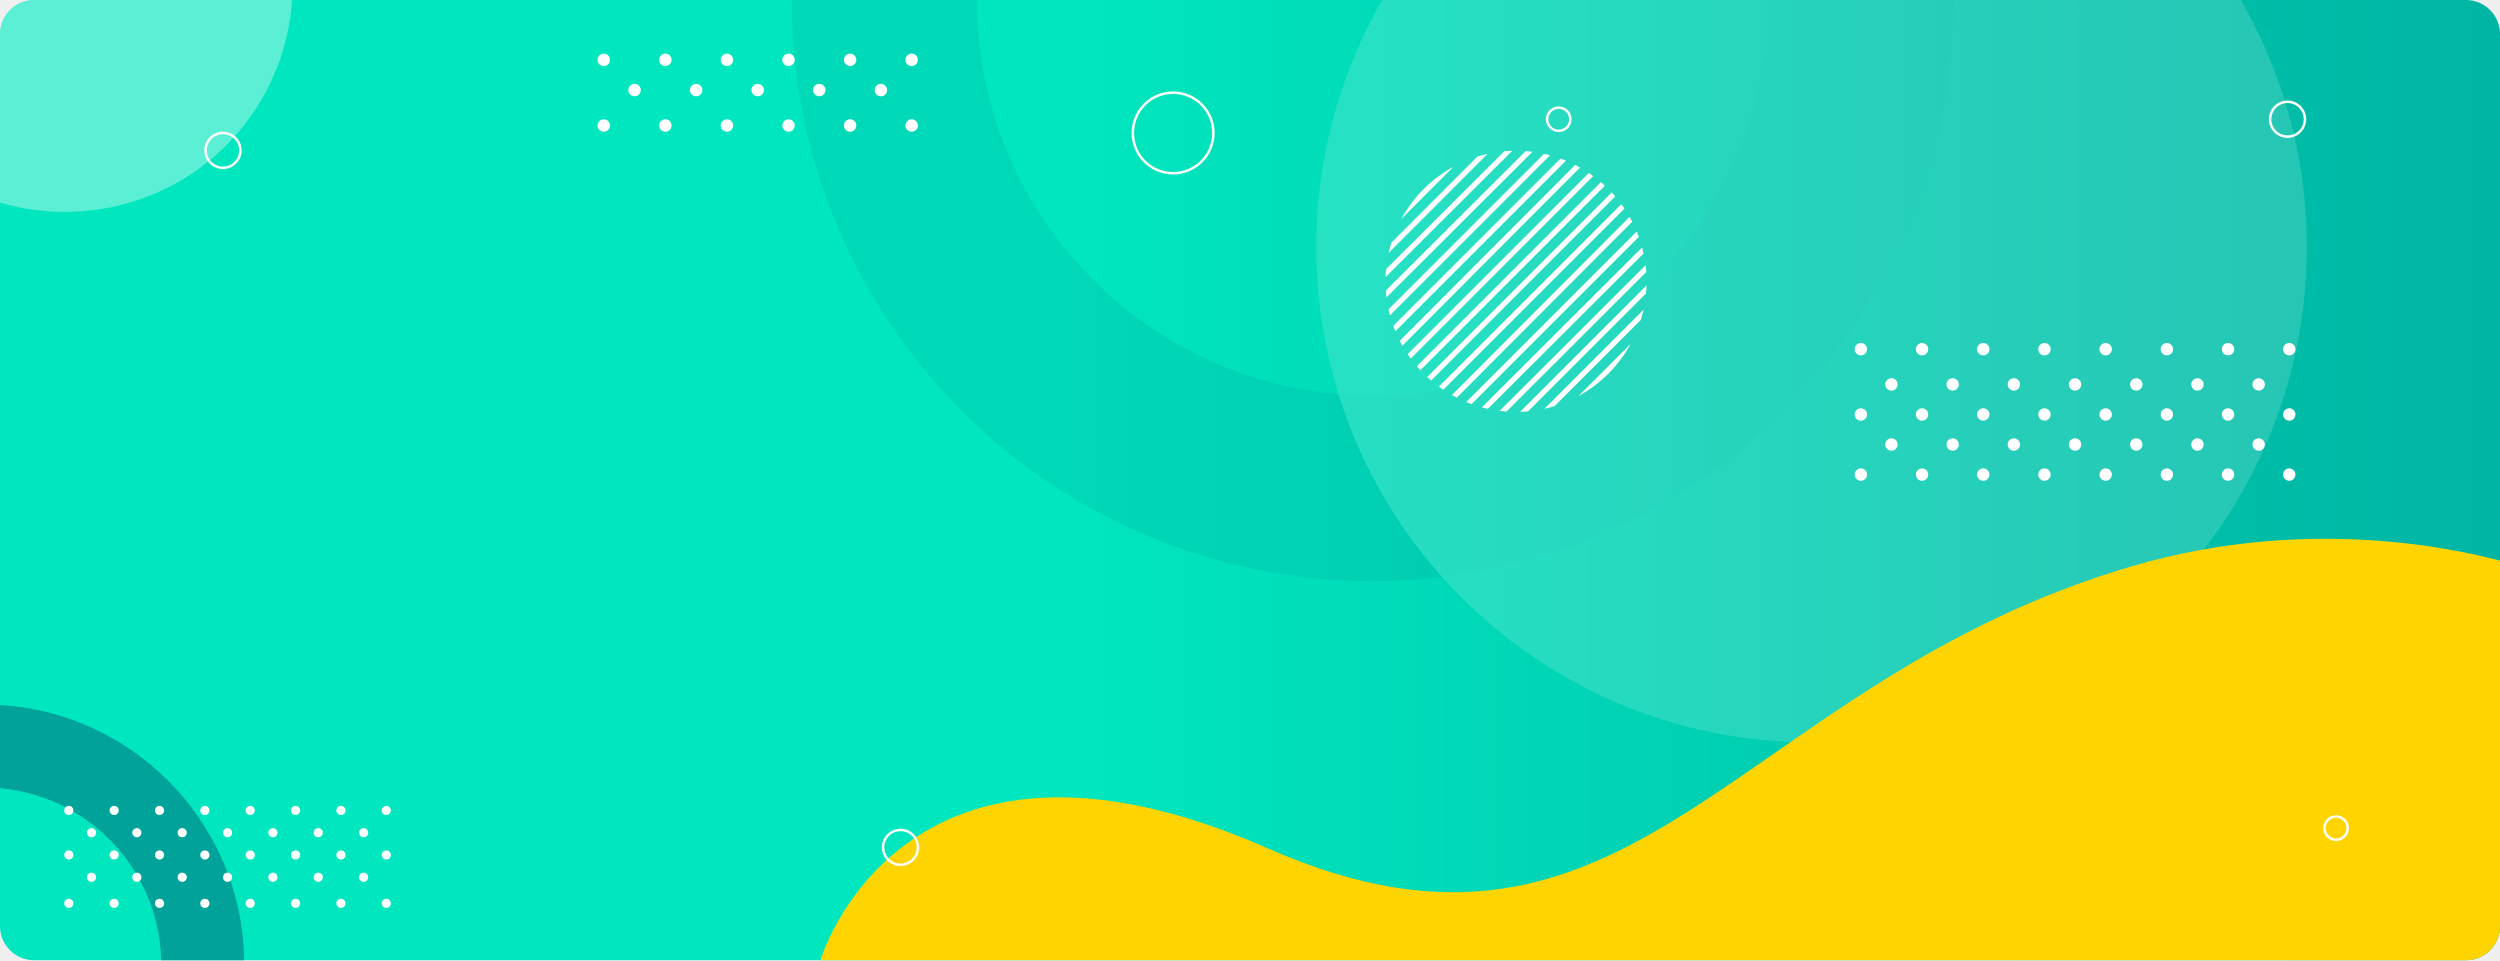
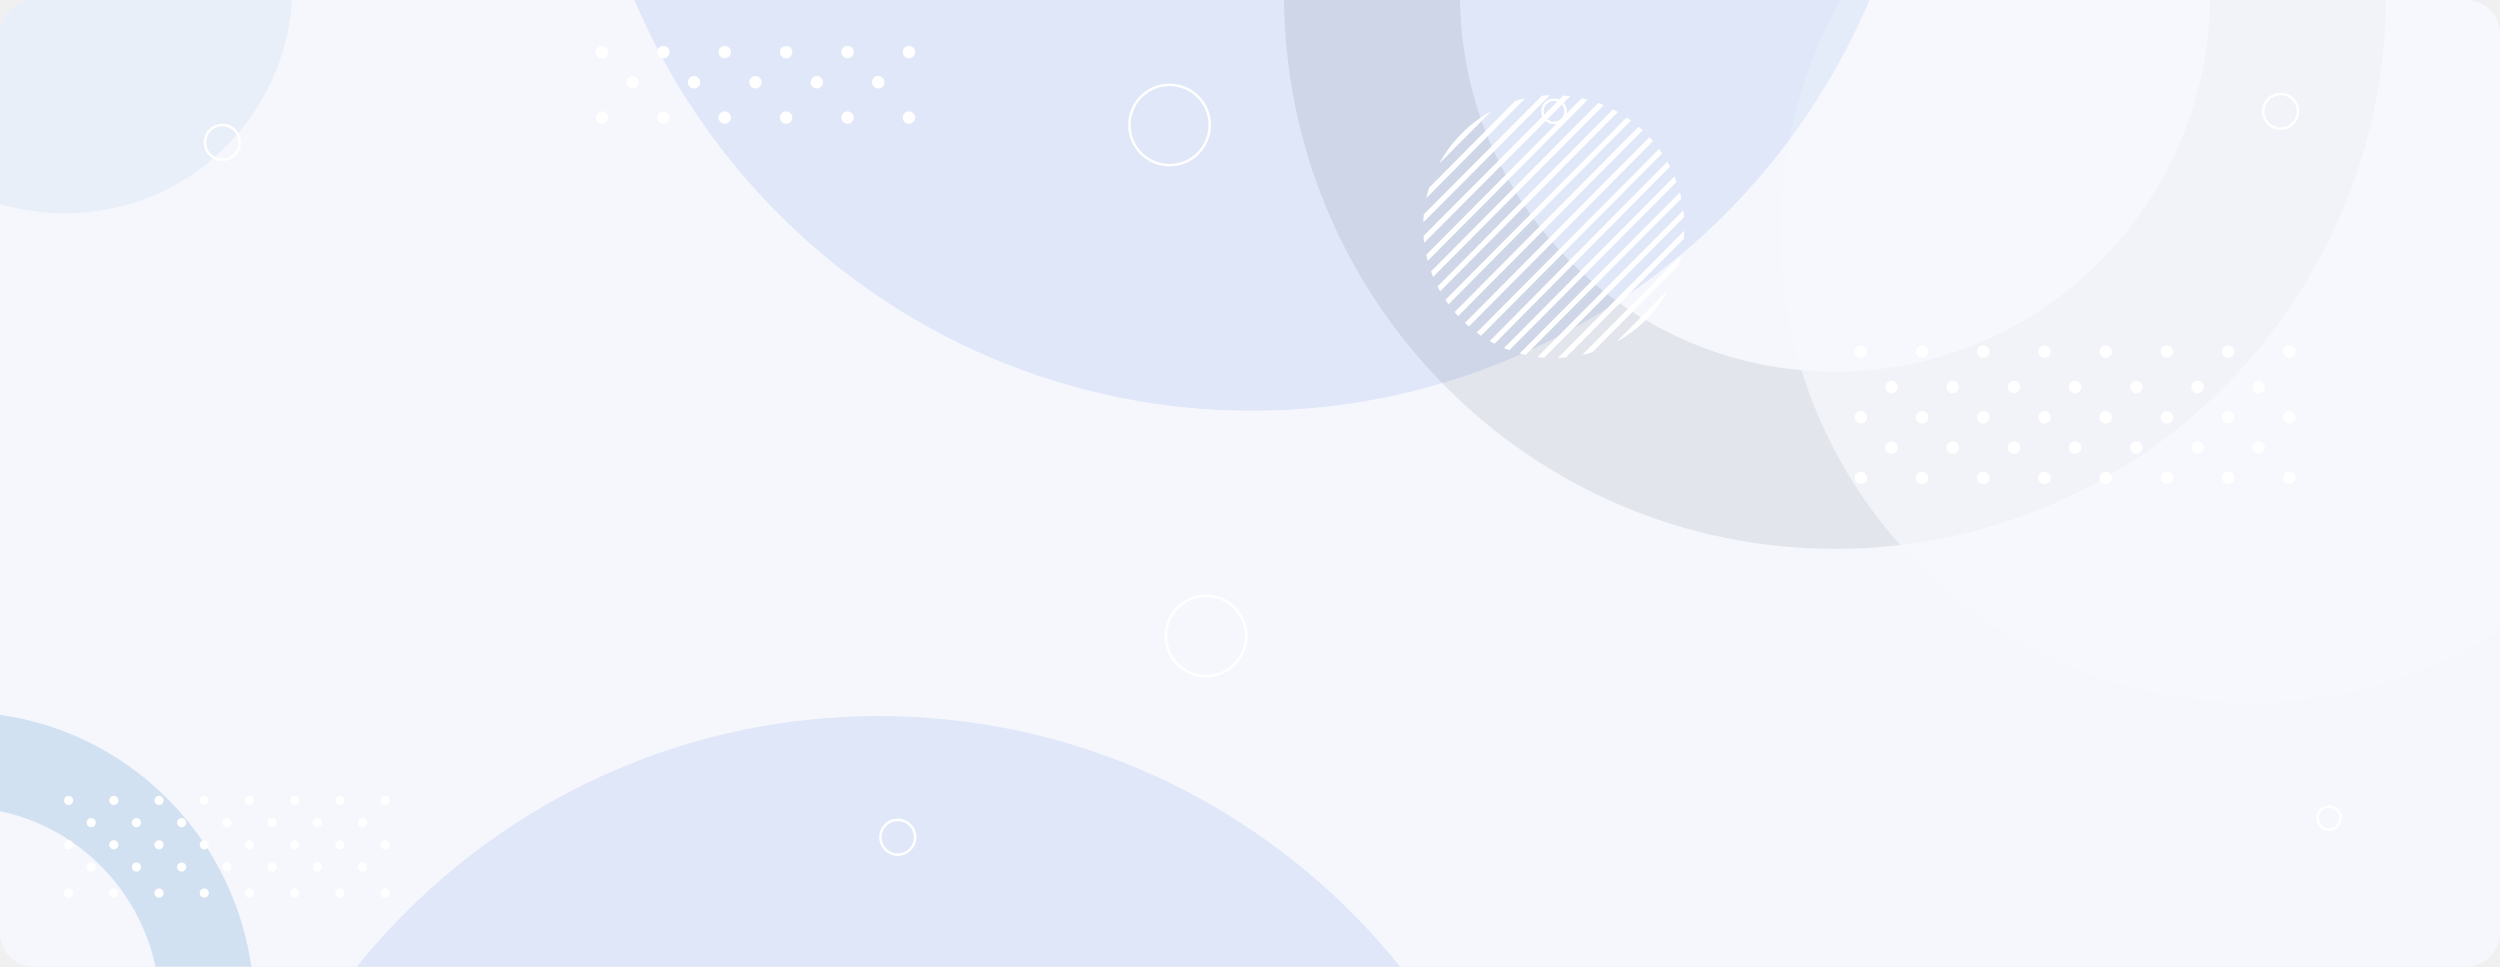
- <svg xmlns="http://www.w3.org/2000/svg" width="1320" height="507" viewBox="0 0 1320 507">
+ <svg xmlns="http://www.w3.org/2000/svg" width="1324" height="512" viewBox="0 0 1324 512">
  <defs>
    <clipPath id="clip-path">
-       <rect id="Rectángulo_280248" data-name="Rectángulo 280248" width="1320" height="507" rx="18" transform="translate(140 70)" fill="#53407e" />
+       <rect id="Rectángulo_280248" data-name="Rectángulo 280248" width="1324" height="512" rx="18" transform="translate(140 70)" fill="#53407e" />
    </clipPath>
-     <linearGradient id="linear-gradient" x1="0.422" y1="0.5" x2="1.209" y2="0.5" gradientUnits="objectBoundingBox">
-       <stop offset="0" stop-color="#00e7bf" />
-       <stop offset="1" stop-color="#00a299" />
-     </linearGradient>
    <clipPath id="clip-path-2">
-       <rect id="Rectángulo_280300" data-name="Rectángulo 280300" width="1383.731" height="507" fill="none" />
+       <rect id="Rectángulo_280300" data-name="Rectángulo 280300" width="1387.924" height="512" fill="none" />
    </clipPath>
    <clipPath id="clip-path-3">
-       <rect id="Rectángulo_280297" data-name="Rectángulo 280297" width="613.659" height="306.872" fill="none" />
+       <rect id="Rectángulo_280297" data-name="Rectángulo 280297" width="583.669" height="293.863" fill="none" />
    </clipPath>
    <clipPath id="clip-path-4">
-       <rect id="Rectángulo_280299" data-name="Rectángulo 280299" width="549.079" height="408.8" fill="#fff" />
+       <rect id="Rectángulo_280299" data-name="Rectángulo 280299" width="550.743" height="412.831" fill="#fff" />
    </clipPath>
    <clipPath id="clip-path-5">
-       <path id="Trazado_582252" data-name="Trazado 582252" d="M394.323,134.278c0,151.613,122.9,274.521,274.517,274.521C820.494,408.8,943.4,285.891,943.4,134.278A272.956,272.956,0,0,0,908.371,0H429.354a273.388,273.388,0,0,0-35.031,134.278" transform="translate(-394.323)" fill="#fff" />
+       <path id="Trazado_582252" data-name="Trazado 582252" d="M394.323,135.6c0,153.108,123.277,277.229,275.349,277.229,152.113,0,275.394-124.12,275.394-277.229A277.11,277.11,0,0,0,909.929,0H429.46a277.549,277.549,0,0,0-35.137,135.6" transform="translate(-394.323)" fill="#fff" />
    </clipPath>
    <clipPath id="clip-path-6">
-       <path id="Trazado_582480" data-name="Trazado 582480" d="M37.158,37.154A68.945,68.945,0,1,0,85.906,16.963,68.934,68.934,0,0,0,37.158,37.154" transform="translate(-16.963 -16.963)" fill="none" />
+       <path id="Trazado_582480" data-name="Trazado 582480" d="M37.219,37.353a69.949,69.949,0,0,0,0,98.459,68.827,68.827,0,0,0,97.792,0,69.96,69.96,0,0,0,0-98.459,68.823,68.823,0,0,0-97.792,0" transform="translate(-16.963 -16.963)" fill="none" />
    </clipPath>
    <clipPath id="clip-path-7">
-       <rect id="Rectángulo_280571" data-name="Rectángulo 280571" width="232.745" height="72.75" fill="none" />
+       <rect id="Rectángulo_280571" data-name="Rectángulo 280571" width="233.45" height="73.468" fill="none" />
    </clipPath>
    <clipPath id="clip-path-8">
      <path id="Trazado_582582" data-name="Trazado 582582" d="M0,0H1228.923V451.095H0Z" fill="none" />
    </clipPath>
  </defs>
  <g id="Enmascarar_grupo_700207" data-name="Enmascarar grupo 700207" transform="translate(-140 -70)" clip-path="url(#clip-path)">
-     <g id="Grupo_844370" data-name="Grupo 844370" transform="translate(108.135 70)">
+     <g id="Grupo_844370" data-name="Grupo 844370" transform="translate(85.229 -497.118)">
      <g id="Grupo_844371" data-name="Grupo 844371">
-         <g id="Grupo_844358" data-name="Grupo 844358" transform="translate(25.901 -0.002)">
-           <g id="Grupo_844372" data-name="Grupo 844372">
-             <path id="Trazado_582255" data-name="Trazado 582255" d="M0,0H1334.568V507H0Z" transform="translate(0 0)" fill="url(#linear-gradient)" />
-           </g>
-         </g>
-         <g id="Grupo_844368" data-name="Grupo 844368">
+         <path id="Trazado_1085441" data-name="Trazado 1085441" d="M0,0H1435.61V607.2H0Z" transform="translate(0 567.118)" fill="#f5f7fd" />
+         <path id="Trazado_1085444" data-name="Trazado 1085444" d="M355.386,0C551.66,0,710.771,160.2,710.771,357.806S551.66,715.612,355.386,715.612,0,555.417,0,357.806,159.112,0,355.386,0Z" transform="translate(164.643 946.377)" fill="#9ab3eb" opacity="0.23" style="mix-blend-mode: multiply;isolation: isolate" />
+         <path id="Trazado_1085796" data-name="Trazado 1085796" d="M355.386,0C551.66,0,710.771,160.2,710.771,357.806S551.66,715.612,355.386,715.612,0,555.417,0,357.806,159.112,0,355.386,0Z" transform="translate(362.419 69)" fill="#9ab3eb" opacity="0.23" style="mix-blend-mode: multiply;isolation: isolate" />
+         <g id="Grupo_844368" data-name="Grupo 844368" transform="translate(22.809 567.118)">
          <g id="Grupo_844367" data-name="Grupo 844367" clip-path="url(#clip-path-2)">
-             <g id="Grupo_844361" data-name="Grupo 844361" transform="translate(449.829)" opacity="0.2">
-               <g id="Grupo_844360" data-name="Grupo 844360">
-                 <g id="Grupo_844359" data-name="Grupo 844359" clip-path="url(#clip-path-3)">
-                   <path id="Trazado_582250" data-name="Trazado 582250" d="M234.422,0c0,169.466,137.358,306.872,306.832,306.872S848.081,169.466,848.081,0H750.116c0,115.338-93.523,208.861-208.863,208.861C425.871,208.861,332.389,115.338,332.389,0Z" transform="translate(-234.422)" fill="#00a299" />
+             <g id="Grupo_844361" data-name="Grupo 844361" transform="translate(471.192 -132.259)" opacity="0.2">
+               <g id="Grupo_844360" data-name="Grupo 844360" transform="translate(240.77 129.089)">
+                 <g id="Grupo_844359" data-name="Grupo 844359" transform="translate(0 0)" clip-path="url(#clip-path-3)">
+                   <path id="Trazado_582250" data-name="Trazado 582250" d="M234.422,0c0,162.282,130.645,293.863,291.836,293.863S818.091,162.282,818.091,0H724.914c0,110.449-88.952,200.007-198.656,200.007C416.515,200.007,327.6,110.449,327.6,0Z" transform="translate(-234.422)" fill="#12263f" opacity="0.428" />
                </g>
              </g>
-               <circle id="Elipse_7348" data-name="Elipse 7348" cx="261.5" cy="261.5" r="261.5" transform="translate(277.036 -131)" fill="#fff" opacity="0.749" />
+               <ellipse id="Elipse_7348" data-name="Elipse 7348" cx="249" cy="250" rx="249" ry="250" transform="translate(503.77 4.259)" fill="#fff" opacity="0.749" />
            </g>
-             <path id="Trazado_582251" data-name="Trazado 582251" d="M28.049,148.256v43.817a93.461,93.461,0,0,1,93.42,91.18h43.839a137.261,137.261,0,0,0-137.259-135" transform="translate(-4.499 223.747)" fill="#00a299" />
-             <path id="Trazado_582253" data-name="Trazado 582253" d="M195.386,355.981h894.7V147.2c-24.785-7.384-106.982-27.2-202.035.71-210.7,61.746-262.893,234.2-456.475,148.987s-236.189,59.081-236.189,59.081" transform="translate(269.645 151.02)" fill="#ffd400" />
-             <path id="Trazado_582254" data-name="Trazado 582254" d="M0,0V104.249c43.319,16.18,94.405,6.607,128.554-28.307A119.906,119.906,0,0,0,162.545,0Z" transform="translate(23.55)" fill="#fff" opacity="0.359" />
+             <path id="Trazado_582251" data-name="Trazado 582251" d="M28.049,148.256v50.282c57.945,0,105.091,46.605,106.478,104.633h49.967c-1.383-85.818-70.9-154.915-156.445-154.915" transform="translate(-17.835 228.829)" fill="#d2e1f1" />
+             <path id="Trazado_582254" data-name="Trazado 582254" d="M0,0V105.277c43.45,16.34,94.691,6.672,128.943-28.587A121.471,121.471,0,0,0,163.037,0Z" transform="translate(23.621)" fill="#d2e1f1" opacity="0.359" />
          </g>
        </g>
      </g>
    </g>
-     <g id="Grupo_845097" data-name="Grupo 845097" transform="translate(854.561 132.633)">
-       <g id="Grupo_845097-2" data-name="Grupo 845097" transform="translate(16.963 16.963)" clip-path="url(#clip-path-6)">
-         <rect id="Rectángulo_280554" data-name="Rectángulo 280554" width="150.596" height="2.801" transform="translate(62.464 168.951) rotate(-45)" fill="#fff" />
-         <path id="Trazado_582478" data-name="Trazado 582478" d="M46.134,152.623l1.986,1.98L154.61,48.115l-1.986-1.98Z" transform="translate(10.708 10.708)" fill="#fff" />
-         <rect id="Rectángulo_280555" data-name="Rectángulo 280555" width="150.593" height="2.804" transform="translate(51.227 157.711) rotate(-45)" fill="#fff" />
-         <rect id="Rectángulo_280556" data-name="Rectángulo 280556" width="150.6" height="2.803" transform="translate(45.556 152.042) rotate(-44.944)" fill="#fff" />
-         <rect id="Rectángulo_280557" data-name="Rectángulo 280557" width="150.598" height="2.805" transform="translate(39.937 146.421) rotate(-44.944)" fill="#fff" />
-         <rect id="Rectángulo_280558" data-name="Rectángulo 280558" width="150.597" height="2.802" transform="matrix(0.707, -0.707, 0.707, 0.707, 34.397, 140.884)" fill="#fff" />
-         <rect id="Rectángulo_280559" data-name="Rectángulo 280559" width="150.602" height="2.803" transform="matrix(0.706, -0.708, 0.708, 0.706, 28.801, 135.294)" fill="#fff" />
-         <rect id="Rectángulo_280560" data-name="Rectángulo 280560" width="150.596" height="2.806" transform="translate(23.133 129.618) rotate(-45)" fill="#fff" />
-         <rect id="Rectángulo_280561" data-name="Rectángulo 280561" width="150.596" height="2.805" transform="matrix(0.707, -0.707, 0.707, 0.707, 17.489, 123.975)" fill="#fff" />
-         <rect id="Rectángulo_280562" data-name="Rectángulo 280562" width="150.6" height="2.803" transform="matrix(0.707, -0.707, 0.707, 0.707, 11.922, 118.411)" fill="#fff" />
-         <rect id="Rectángulo_280563" data-name="Rectángulo 280563" width="150.596" height="2.803" transform="matrix(0.707, -0.707, 0.707, 0.707, 6.305, 112.791)" fill="#fff" />
-         <rect id="Rectángulo_280564" data-name="Rectángulo 280564" width="150.601" height="2.806" transform="matrix(0.706, -0.708, 0.708, 0.706, 0.709, 107.2)" fill="#fff" />
-         <path id="Trazado_582479" data-name="Trazado 582479" d="M14.417,120.905l1.986,1.98L122.892,16.4l-1.986-1.98Z" transform="translate(-19.377 -19.377)" fill="#fff" />
-         <rect id="Rectángulo_280565" data-name="Rectángulo 280565" width="150.594" height="2.805" transform="translate(-10.577 95.909) rotate(-45)" fill="#fff" />
-         <rect id="Rectángulo_280566" data-name="Rectángulo 280566" width="150.6" height="2.802" transform="translate(-16.273 90.214) rotate(-44.916)" fill="#fff" />
-         <rect id="Rectángulo_280567" data-name="Rectángulo 280567" width="150.598" height="2.805" transform="matrix(0.708, -0.706, 0.706, 0.708, -21.865, 84.619)" fill="#fff" />
-         <rect id="Rectángulo_280568" data-name="Rectángulo 280568" width="150.598" height="2.803" transform="translate(-27.382 79.108) rotate(-45.056)" fill="#fff" />
-         <rect id="Rectángulo_280569" data-name="Rectángulo 280569" width="150.6" height="2.806" transform="translate(-33.052 73.435) rotate(-45)" fill="#fff" />
+     <g id="Grupo_845097" data-name="Grupo 845097" transform="translate(873.74 150.381)">
+       <g id="Grupo_845097-2" data-name="Grupo 845097" transform="translate(20 -30)" clip-path="url(#clip-path-6)">
+         <path id="Trazado_1288408" data-name="Trazado 1288408" d="M.006.366,151.573-.148l-.01,2.819L0,3.185Z" transform="translate(62.39 170.363) rotate(-45)" fill="#fff" />
+         <path id="Trazado_582478" data-name="Trazado 582478" d="M46.134,153.673l1.992,2L154.938,48.134l-1.992-2Z" transform="translate(10.88 11.268)" fill="#fff" />
+         <path id="Trazado_1288409" data-name="Trazado 1288409" d="M.006.366,151.571-.148l-.01,2.822L0,3.188Z" transform="translate(51.119 159.012) rotate(-45)" fill="#fff" />
+         <path id="Trazado_1288410" data-name="Trazado 1288410" d="M.006.366,151.576-.148l-.01,2.821L0,3.188Z" transform="translate(45.43 153.287) rotate(-44.944)" fill="#fff" />
+         <path id="Trazado_1288411" data-name="Trazado 1288411" d="M.006.366,151.574-.148l-.01,2.823L0,3.19Z" transform="translate(39.795 147.611) rotate(-44.944)" fill="#fff" />
+         <path id="Trazado_1288412" data-name="Trazado 1288412" d="M.006.366,151.575-.148l-.01,2.82L0,3.186Z" transform="matrix(0.707, -0.707, 0.707, 0.707, 34.238, 142.019)" fill="#fff" />
+         <path id="Trazado_1288413" data-name="Trazado 1288413" d="M.006.366,151.581-.148l-.01,2.821L0,3.187Z" transform="matrix(0.706, -0.708, 0.708, 0.706, 28.625, 136.374)" fill="#fff" />
+         <path id="Trazado_1288414" data-name="Trazado 1288414" d="M.006.366,151.573-.148l-.01,2.824L0,3.19Z" transform="translate(22.94 130.642) rotate(-45)" fill="#fff" />
+         <path id="Trazado_1288415" data-name="Trazado 1288415" d="M.006.366,151.573-.148l-.01,2.823L0,3.19Z" transform="matrix(0.707, -0.707, 0.707, 0.707, 17.279, 124.943)" fill="#fff" />
+         <path id="Trazado_1288416" data-name="Trazado 1288416" d="M.006.366,151.577-.148l-.01,2.821L0,3.187Z" transform="matrix(0.707, -0.707, 0.707, 0.707, 11.695, 119.324)" fill="#fff" />
+         <path id="Trazado_1288417" data-name="Trazado 1288417" d="M.006.366,151.573-.148l-.01,2.821L0,3.187Z" transform="matrix(0.707, -0.707, 0.707, 0.707, 6.061, 113.649)" fill="#fff" />
+         <path id="Trazado_1288418" data-name="Trazado 1288418" d="M.006.366,151.579-.148l-.01,2.824L0,3.19Z" transform="matrix(0.706, -0.708, 0.708, 0.706, 0.447, 108.003)" fill="#fff" />
+         <path id="Trazado_582479" data-name="Trazado 582479" d="M14.417,121.955l1.992,2L123.221,16.417l-1.992-2Z" transform="translate(-19.393 -19.426)" fill="#fff" />
+         <path id="Trazado_1288419" data-name="Trazado 1288419" d="M.006.366,151.571-.148l-.01,2.823L0,3.189Z" transform="translate(-10.872 96.6) rotate(-45)" fill="#fff" />
+         <path id="Trazado_1288420" data-name="Trazado 1288420" d="M.006.366,151.575-.148l-.01,2.82L0,3.186Z" transform="translate(-16.586 90.849) rotate(-44.916)" fill="#fff" />
+         <path id="Trazado_1288421" data-name="Trazado 1288421" d="M.006.366,151.574-.148l-.01,2.823L0,3.19Z" transform="matrix(0.708, -0.706, 0.706, 0.708, -22.195, 85.199)" fill="#fff" />
+         <path id="Trazado_1288422" data-name="Trazado 1288422" d="M.006.366l151.57-.514-.01,2.821L0,3.187Z" transform="translate(-27.728 79.634) rotate(-45.056)" fill="#fff" />
+         <path id="Trazado_1288423" data-name="Trazado 1288423" d="M.006.366l151.57-.514-.01,2.824L0,3.19Z" transform="translate(-33.416 73.905) rotate(-45)" fill="#fff" />
      </g>
    </g>
-     <g id="Grupo_845101" data-name="Grupo 845101" transform="translate(1119.255 251.098)">
+     <g id="Grupo_845101" data-name="Grupo 845101" transform="translate(1122.222 252.883)">
      <g id="Grupo_845100" data-name="Grupo 845100" transform="translate(0 0)" clip-path="url(#clip-path-7)">
-         <path id="Trazado_582543" data-name="Trazado 582543" d="M3.273,32.594A3.269,3.269,0,1,0,0,29.321a3.269,3.269,0,0,0,3.273,3.273" transform="translate(0 40.156)" fill="#fff" />
-         <path id="Trazado_582544" data-name="Trazado 582544" d="M15.986,32.594a3.269,3.269,0,1,0-3.268-3.273,3.269,3.269,0,0,0,3.268,3.273" transform="translate(19.6 40.156)" fill="#fff" />
-         <path id="Trazado_582545" data-name="Trazado 582545" d="M28.707,32.594a3.269,3.269,0,1,0-3.273-3.265,3.269,3.269,0,0,0,3.273,3.265" transform="translate(39.197 40.156)" fill="#fff" />
-         <path id="Trazado_582546" data-name="Trazado 582546" d="M41.42,32.594a3.269,3.269,0,1,0-3.27-3.265,3.269,3.269,0,0,0,3.27,3.265" transform="translate(58.794 40.156)" fill="#fff" />
-         <path id="Trazado_582547" data-name="Trazado 582547" d="M54.135,32.594a3.269,3.269,0,1,0-3.268-3.273,3.271,3.271,0,0,0,3.268,3.273" transform="translate(78.393 40.156)" fill="#fff" />
-         <path id="Trazado_582548" data-name="Trazado 582548" d="M66.857,32.594a3.269,3.269,0,1,0-3.273-3.273,3.269,3.269,0,0,0,3.273,3.273" transform="translate(97.992 40.156)" fill="#fff" />
-         <path id="Trazado_582549" data-name="Trazado 582549" d="M79.575,32.594A3.269,3.269,0,1,0,76.3,29.321a3.267,3.267,0,0,0,3.275,3.273" transform="translate(117.587 40.156)" fill="#fff" />
-         <path id="Trazado_582550" data-name="Trazado 582550" d="M92.285,32.594a3.269,3.269,0,1,0-3.268-3.273,3.27,3.27,0,0,0,3.268,3.273" transform="translate(137.187 40.156)" fill="#fff" />
-         <path id="Trazado_582551" data-name="Trazado 582551" d="M3.273,20.111A3.273,3.273,0,1,0,0,16.838a3.274,3.274,0,0,0,3.273,3.273" transform="translate(0 20.906)" fill="#fff" />
-         <path id="Trazado_582552" data-name="Trazado 582552" d="M15.986,20.111a3.273,3.273,0,1,0-3.268-3.273,3.274,3.274,0,0,0,3.268,3.273" transform="translate(19.6 20.906)" fill="#fff" />
-         <path id="Trazado_582553" data-name="Trazado 582553" d="M28.707,20.111a3.273,3.273,0,1,0-3.273-3.273,3.275,3.275,0,0,0,3.273,3.273" transform="translate(39.197 20.906)" fill="#fff" />
-         <path id="Trazado_582554" data-name="Trazado 582554" d="M41.42,20.111a3.273,3.273,0,1,0-3.27-3.273,3.276,3.276,0,0,0,3.27,3.273" transform="translate(58.794 20.906)" fill="#fff" />
-         <path id="Trazado_582555" data-name="Trazado 582555" d="M54.135,20.111a3.273,3.273,0,1,0-3.268-3.273,3.276,3.276,0,0,0,3.268,3.273" transform="translate(78.393 20.906)" fill="#fff" />
-         <path id="Trazado_582556" data-name="Trazado 582556" d="M66.857,20.111a3.273,3.273,0,1,0-3.273-3.273,3.274,3.274,0,0,0,3.273,3.273" transform="translate(97.992 20.906)" fill="#fff" />
-         <path id="Trazado_582557" data-name="Trazado 582557" d="M79.575,20.111A3.273,3.273,0,1,0,76.3,16.838a3.271,3.271,0,0,0,3.275,3.273" transform="translate(117.587 20.906)" fill="#fff" />
-         <path id="Trazado_582558" data-name="Trazado 582558" d="M92.285,20.111a3.273,3.273,0,1,0-3.268-3.273,3.275,3.275,0,0,0,3.268,3.273" transform="translate(137.187 20.906)" fill="#fff" />
-         <path id="Trazado_582559" data-name="Trazado 582559" d="M9.632,26.348a3.269,3.269,0,1,0-3.273-3.265,3.268,3.268,0,0,0,3.273,3.265" transform="translate(9.8 30.53)" fill="#fff" />
-         <path id="Trazado_582560" data-name="Trazado 582560" d="M22.348,26.348a3.269,3.269,0,1,0-3.273-3.265,3.268,3.268,0,0,0,3.273,3.265" transform="translate(29.397 30.53)" fill="#fff" />
-         <path id="Trazado_582561" data-name="Trazado 582561" d="M35.061,26.348a3.269,3.269,0,1,0-3.268-3.265,3.268,3.268,0,0,0,3.268,3.265" transform="translate(48.997 30.53)" fill="#fff" />
-         <path id="Trazado_582562" data-name="Trazado 582562" d="M47.779,26.348a3.269,3.269,0,1,0-3.27-3.265,3.268,3.268,0,0,0,3.27,3.265" transform="translate(68.594 30.53)" fill="#fff" />
-         <path id="Trazado_582563" data-name="Trazado 582563" d="M60.5,26.348a3.269,3.269,0,1,0-3.27-3.265,3.268,3.268,0,0,0,3.27,3.265" transform="translate(88.191 30.53)" fill="#fff" />
-         <path id="Trazado_582564" data-name="Trazado 582564" d="M73.21,26.348a3.269,3.269,0,1,0-3.268-3.265,3.268,3.268,0,0,0,3.268,3.265" transform="translate(107.79 30.53)" fill="#fff" />
-         <path id="Trazado_582565" data-name="Trazado 582565" d="M85.931,26.348a3.269,3.269,0,1,0-3.273-3.265,3.268,3.268,0,0,0,3.273,3.265" transform="translate(127.387 30.53)" fill="#fff" />
-         <path id="Trazado_582566" data-name="Trazado 582566" d="M9.632,13.866a3.273,3.273,0,1,0-3.273-3.273,3.276,3.276,0,0,0,3.273,3.273" transform="translate(9.8 11.282)" fill="#fff" />
-         <path id="Trazado_582567" data-name="Trazado 582567" d="M22.348,13.866a3.273,3.273,0,1,0-3.273-3.273,3.276,3.276,0,0,0,3.273,3.273" transform="translate(29.397 11.282)" fill="#fff" />
-         <path id="Trazado_582568" data-name="Trazado 582568" d="M35.061,13.866a3.273,3.273,0,1,0-3.268-3.273,3.276,3.276,0,0,0,3.268,3.273" transform="translate(48.997 11.282)" fill="#fff" />
-         <path id="Trazado_582569" data-name="Trazado 582569" d="M47.779,13.866a3.273,3.273,0,1,0-3.27-3.273,3.276,3.276,0,0,0,3.27,3.273" transform="translate(68.594 11.282)" fill="#fff" />
-         <path id="Trazado_582570" data-name="Trazado 582570" d="M60.5,13.866a3.273,3.273,0,1,0-3.27-3.273,3.276,3.276,0,0,0,3.27,3.273" transform="translate(88.191 11.282)" fill="#fff" />
-         <path id="Trazado_582571" data-name="Trazado 582571" d="M73.21,13.866a3.273,3.273,0,1,0-3.268-3.273,3.276,3.276,0,0,0,3.268,3.273" transform="translate(107.79 11.282)" fill="#fff" />
-         <path id="Trazado_582572" data-name="Trazado 582572" d="M85.931,13.866a3.273,3.273,0,1,0-3.273-3.273,3.276,3.276,0,0,0,3.273,3.273" transform="translate(127.387 11.282)" fill="#fff" />
-         <path id="Trazado_582573" data-name="Trazado 582573" d="M3.273,6.546A3.273,3.273,0,1,0,0,3.273,3.269,3.269,0,0,0,3.273,6.546" transform="translate(0 0.001)" fill="#fff" />
-         <path id="Trazado_582574" data-name="Trazado 582574" d="M15.986,6.546a3.273,3.273,0,1,0-3.268-3.273,3.269,3.269,0,0,0,3.268,3.273" transform="translate(19.6 0.001)" fill="#fff" />
-         <path id="Trazado_582575" data-name="Trazado 582575" d="M28.707,6.546a3.273,3.273,0,1,0-3.273-3.273,3.27,3.27,0,0,0,3.273,3.273" transform="translate(39.197 0.001)" fill="#fff" />
-         <path id="Trazado_582576" data-name="Trazado 582576" d="M41.42,6.546a3.273,3.273,0,1,0-3.27-3.273,3.271,3.271,0,0,0,3.27,3.273" transform="translate(58.794 0.001)" fill="#fff" />
-         <path id="Trazado_582577" data-name="Trazado 582577" d="M54.135,6.546a3.273,3.273,0,1,0-3.268-3.273,3.271,3.271,0,0,0,3.268,3.273" transform="translate(78.393 0.001)" fill="#fff" />
-         <path id="Trazado_582578" data-name="Trazado 582578" d="M66.857,6.546a3.273,3.273,0,1,0-3.273-3.273,3.269,3.269,0,0,0,3.273,3.273" transform="translate(97.992 0.001)" fill="#fff" />
-         <path id="Trazado_582579" data-name="Trazado 582579" d="M79.575,6.546A3.273,3.273,0,1,0,76.3,3.273a3.267,3.267,0,0,0,3.275,3.273" transform="translate(117.587 0.001)" fill="#fff" />
-         <path id="Trazado_582580" data-name="Trazado 582580" d="M92.285,6.546a3.273,3.273,0,1,0-3.268-3.273,3.27,3.27,0,0,0,3.268,3.273" transform="translate(137.187 0.001)" fill="#fff" />
+         <path id="Trazado_582543" data-name="Trazado 582543" d="M3.283,32.659A3.3,3.3,0,1,0,0,29.354a3.29,3.29,0,0,0,3.283,3.305" transform="translate(0 40.809)" fill="#fff" />
+         <path id="Trazado_582544" data-name="Trazado 582544" d="M16,32.659a3.3,3.3,0,1,0-3.278-3.305A3.29,3.29,0,0,0,16,32.659" transform="translate(19.698 40.809)" fill="#fff" />
+         <path id="Trazado_582545" data-name="Trazado 582545" d="M28.717,32.659a3.3,3.3,0,1,0-3.283-3.3,3.29,3.29,0,0,0,3.283,3.3" transform="translate(39.393 40.809)" fill="#fff" />
+         <path id="Trazado_582546" data-name="Trazado 582546" d="M41.43,32.659a3.3,3.3,0,1,0-3.28-3.3,3.29,3.29,0,0,0,3.28,3.3" transform="translate(59.088 40.809)" fill="#fff" />
+         <path id="Trazado_582547" data-name="Trazado 582547" d="M54.145,32.659a3.3,3.3,0,1,0-3.278-3.305,3.292,3.292,0,0,0,3.278,3.305" transform="translate(78.785 40.809)" fill="#fff" />
+         <path id="Trazado_582548" data-name="Trazado 582548" d="M66.867,32.659a3.3,3.3,0,1,0-3.283-3.305,3.29,3.29,0,0,0,3.283,3.305" transform="translate(98.481 40.809)" fill="#fff" />
+         <path id="Trazado_582549" data-name="Trazado 582549" d="M79.584,32.659A3.3,3.3,0,1,0,76.3,29.354a3.288,3.288,0,0,0,3.285,3.305" transform="translate(118.175 40.809)" fill="#fff" />
+         <path id="Trazado_582550" data-name="Trazado 582550" d="M92.295,32.659a3.3,3.3,0,1,0-3.278-3.305,3.291,3.291,0,0,0,3.278,3.305" transform="translate(137.873 40.809)" fill="#fff" />
+         <path id="Trazado_582551" data-name="Trazado 582551" d="M3.283,20.176A3.305,3.305,0,1,0,0,16.87a3.295,3.295,0,0,0,3.283,3.305" transform="translate(0 21.246)" fill="#fff" />
+         <path id="Trazado_582552" data-name="Trazado 582552" d="M16,20.176a3.305,3.305,0,1,0-3.278-3.305A3.295,3.295,0,0,0,16,20.176" transform="translate(19.698 21.246)" fill="#fff" />
+         <path id="Trazado_582553" data-name="Trazado 582553" d="M28.717,20.176a3.305,3.305,0,1,0-3.283-3.305,3.3,3.3,0,0,0,3.283,3.305" transform="translate(39.393 21.246)" fill="#fff" />
+         <path id="Trazado_582554" data-name="Trazado 582554" d="M41.43,20.176a3.305,3.305,0,1,0-3.28-3.305,3.3,3.3,0,0,0,3.28,3.305" transform="translate(59.088 21.246)" fill="#fff" />
+         <path id="Trazado_582555" data-name="Trazado 582555" d="M54.145,20.176a3.305,3.305,0,1,0-3.278-3.305,3.3,3.3,0,0,0,3.278,3.305" transform="translate(78.785 21.246)" fill="#fff" />
+         <path id="Trazado_582556" data-name="Trazado 582556" d="M66.867,20.176a3.305,3.305,0,1,0-3.283-3.305,3.295,3.295,0,0,0,3.283,3.305" transform="translate(98.481 21.246)" fill="#fff" />
+         <path id="Trazado_582557" data-name="Trazado 582557" d="M79.584,20.176A3.305,3.305,0,1,0,76.3,16.87a3.293,3.293,0,0,0,3.285,3.305" transform="translate(118.175 21.246)" fill="#fff" />
+         <path id="Trazado_582558" data-name="Trazado 582558" d="M92.295,20.176a3.305,3.305,0,1,0-3.278-3.305,3.3,3.3,0,0,0,3.278,3.305" transform="translate(137.873 21.246)" fill="#fff" />
+         <path id="Trazado_582559" data-name="Trazado 582559" d="M9.642,26.413a3.3,3.3,0,1,0-3.283-3.3,3.289,3.289,0,0,0,3.283,3.3" transform="translate(9.849 31.027)" fill="#fff" />
+         <path id="Trazado_582560" data-name="Trazado 582560" d="M22.358,26.413a3.3,3.3,0,1,0-3.283-3.3,3.289,3.289,0,0,0,3.283,3.3" transform="translate(29.544 31.027)" fill="#fff" />
+         <path id="Trazado_582561" data-name="Trazado 582561" d="M35.071,26.413a3.3,3.3,0,1,0-3.278-3.3,3.289,3.289,0,0,0,3.278,3.3" transform="translate(49.242 31.027)" fill="#fff" />
+         <path id="Trazado_582562" data-name="Trazado 582562" d="M47.789,26.413a3.3,3.3,0,1,0-3.28-3.3,3.289,3.289,0,0,0,3.28,3.3" transform="translate(68.937 31.027)" fill="#fff" />
+         <path id="Trazado_582563" data-name="Trazado 582563" d="M60.505,26.413a3.3,3.3,0,1,0-3.28-3.3,3.289,3.289,0,0,0,3.28,3.3" transform="translate(88.632 31.027)" fill="#fff" />
+         <path id="Trazado_582564" data-name="Trazado 582564" d="M73.22,26.413a3.3,3.3,0,1,0-3.278-3.3,3.289,3.289,0,0,0,3.278,3.3" transform="translate(108.329 31.027)" fill="#fff" />
+         <path id="Trazado_582565" data-name="Trazado 582565" d="M85.941,26.413a3.3,3.3,0,1,0-3.283-3.3,3.289,3.289,0,0,0,3.283,3.3" transform="translate(128.024 31.027)" fill="#fff" />
+         <path id="Trazado_582566" data-name="Trazado 582566" d="M9.642,13.931a3.305,3.305,0,1,0-3.283-3.305,3.3,3.3,0,0,0,3.283,3.305" transform="translate(9.849 11.465)" fill="#fff" />
+         <path id="Trazado_582567" data-name="Trazado 582567" d="M22.358,13.931a3.305,3.305,0,1,0-3.283-3.305,3.3,3.3,0,0,0,3.283,3.305" transform="translate(29.544 11.465)" fill="#fff" />
+         <path id="Trazado_582568" data-name="Trazado 582568" d="M35.071,13.931a3.305,3.305,0,1,0-3.278-3.305,3.3,3.3,0,0,0,3.278,3.305" transform="translate(49.242 11.465)" fill="#fff" />
+         <path id="Trazado_582569" data-name="Trazado 582569" d="M47.789,13.931a3.305,3.305,0,1,0-3.28-3.305,3.3,3.3,0,0,0,3.28,3.305" transform="translate(68.937 11.465)" fill="#fff" />
+         <path id="Trazado_582570" data-name="Trazado 582570" d="M60.505,13.931a3.305,3.305,0,1,0-3.28-3.305,3.3,3.3,0,0,0,3.28,3.305" transform="translate(88.632 11.465)" fill="#fff" />
+         <path id="Trazado_582571" data-name="Trazado 582571" d="M73.22,13.931a3.305,3.305,0,1,0-3.278-3.305,3.3,3.3,0,0,0,3.278,3.305" transform="translate(108.329 11.465)" fill="#fff" />
+         <path id="Trazado_582572" data-name="Trazado 582572" d="M85.941,13.931a3.305,3.305,0,1,0-3.283-3.305,3.3,3.3,0,0,0,3.283,3.305" transform="translate(128.024 11.465)" fill="#fff" />
+         <path id="Trazado_582573" data-name="Trazado 582573" d="M3.283,6.611A3.305,3.305,0,1,0,0,3.305,3.29,3.29,0,0,0,3.283,6.611" transform="translate(0 0.001)" fill="#fff" />
+         <path id="Trazado_582574" data-name="Trazado 582574" d="M16,6.611a3.305,3.305,0,1,0-3.278-3.305A3.29,3.29,0,0,0,16,6.611" transform="translate(19.698 0.001)" fill="#fff" />
+         <path id="Trazado_582575" data-name="Trazado 582575" d="M28.717,6.611a3.305,3.305,0,1,0-3.283-3.305,3.291,3.291,0,0,0,3.283,3.305" transform="translate(39.393 0.001)" fill="#fff" />
+         <path id="Trazado_582576" data-name="Trazado 582576" d="M41.43,6.611a3.305,3.305,0,1,0-3.28-3.305,3.292,3.292,0,0,0,3.28,3.305" transform="translate(59.088 0.001)" fill="#fff" />
+         <path id="Trazado_582577" data-name="Trazado 582577" d="M54.145,6.611a3.305,3.305,0,1,0-3.278-3.305,3.292,3.292,0,0,0,3.278,3.305" transform="translate(78.785 0.001)" fill="#fff" />
+         <path id="Trazado_582578" data-name="Trazado 582578" d="M66.867,6.611a3.305,3.305,0,1,0-3.283-3.305,3.29,3.29,0,0,0,3.283,3.305" transform="translate(98.481 0.001)" fill="#fff" />
+         <path id="Trazado_582579" data-name="Trazado 582579" d="M79.584,6.611A3.305,3.305,0,1,0,76.3,3.305a3.288,3.288,0,0,0,3.285,3.305" transform="translate(118.175 0.001)" fill="#fff" />
+         <path id="Trazado_582580" data-name="Trazado 582580" d="M92.295,6.611a3.305,3.305,0,1,0-3.278-3.305,3.291,3.291,0,0,0,3.278,3.305" transform="translate(137.873 0.001)" fill="#fff" />
      </g>
    </g>
-     <g id="Grupo_845303" data-name="Grupo 845303" transform="translate(173.91 98.3)">
-       <g id="Enmascarar_grupo_700213" data-name="Enmascarar grupo 700213" clip-path="url(#clip-path-8)">
+     <g id="Grupo_1222133" data-name="Grupo 1222133" transform="translate(173.91 94.3)">
+       <g id="Grupo_700213" data-name="Grupo 700213" clip-path="url(#clip-path-8)">
        <path id="Trazado_582481" data-name="Trazado 582481" d="M91.443,210.917a2.425,2.425,0,1,0,2.42,2.425,2.421,2.421,0,0,0-2.42-2.425" transform="translate(78.614 186.266)" fill="#fff" />
        <path id="Trazado_582482" data-name="Trazado 582482" d="M78.722,210.917a2.425,2.425,0,1,0,2.425,2.425,2.418,2.418,0,0,0-2.425-2.425" transform="translate(67.384 186.266)" fill="#fff" />
        <path id="Trazado_582483" data-name="Trazado 582483" d="M66.007,210.917a2.425,2.425,0,1,0,2.425,2.425,2.419,2.419,0,0,0-2.425-2.425" transform="translate(56.153 186.266)" fill="#fff" />
        <path id="Trazado_582484" data-name="Trazado 582484" d="M53.291,210.917a2.425,2.425,0,1,0,2.422,2.425,2.421,2.421,0,0,0-2.422-2.425" transform="translate(44.924 186.266)" fill="#fff" />
        <path id="Trazado_582485" data-name="Trazado 582485" d="M40.574,210.917A2.425,2.425,0,1,0,43,213.342a2.423,2.423,0,0,0-2.425-2.425" transform="translate(33.69 186.266)" fill="#fff" />
        <path id="Trazado_582486" data-name="Trazado 582486" d="M27.858,210.917a2.425,2.425,0,1,0,2.425,2.425,2.424,2.424,0,0,0-2.425-2.425" transform="translate(22.46 186.266)" fill="#fff" />
        <path id="Trazado_582487" data-name="Trazado 582487" d="M15.142,210.917a2.425,2.425,0,1,0,2.422,2.425,2.424,2.424,0,0,0-2.422-2.425" transform="translate(11.231 186.266)" fill="#fff" />
        <path id="Trazado_582488" data-name="Trazado 582488" d="M2.425,210.917a2.425,2.425,0,1,0,2.425,2.425,2.421,2.421,0,0,0-2.425-2.425" transform="translate(0 186.266)" fill="#fff" />
        <path id="Trazado_582489" data-name="Trazado 582489" d="M91.443,223.408a2.423,2.423,0,1,0,2.42,2.425,2.426,2.426,0,0,0-2.42-2.425" transform="translate(78.614 197.297)" fill="#fff" />
        <path id="Trazado_582490" data-name="Trazado 582490" d="M78.723,223.408a2.423,2.423,0,1,0,2.425,2.425,2.427,2.427,0,0,0-2.425-2.425" transform="translate(67.383 197.297)" fill="#fff" />
        <path id="Trazado_582491" data-name="Trazado 582491" d="M66.007,223.408a2.423,2.423,0,1,0,2.425,2.425,2.424,2.424,0,0,0-2.425-2.425" transform="translate(56.153 197.297)" fill="#fff" />
        <path id="Trazado_582492" data-name="Trazado 582492" d="M53.291,223.408a2.423,2.423,0,1,0,2.422,2.425,2.425,2.425,0,0,0-2.422-2.425" transform="translate(44.924 197.297)" fill="#fff" />
        <path id="Trazado_582493" data-name="Trazado 582493" d="M40.574,223.408A2.423,2.423,0,1,0,43,225.833a2.427,2.427,0,0,0-2.425-2.425" transform="translate(33.69 197.297)" fill="#fff" />
        <path id="Trazado_582494" data-name="Trazado 582494" d="M27.858,223.408a2.423,2.423,0,1,0,2.425,2.425,2.429,2.429,0,0,0-2.425-2.425" transform="translate(22.46 197.297)" fill="#fff" />
        <path id="Trazado_582495" data-name="Trazado 582495" d="M15.142,223.408a2.423,2.423,0,1,0,2.422,2.425,2.429,2.429,0,0,0-2.422-2.425" transform="translate(11.231 197.297)" fill="#fff" />
        <path id="Trazado_582496" data-name="Trazado 582496" d="M2.425,223.408a2.423,2.423,0,1,0,2.425,2.425,2.426,2.426,0,0,0-2.425-2.425" transform="translate(0 197.297)" fill="#fff" />
        <path id="Trazado_582497" data-name="Trazado 582497" d="M85.083,217.163a2.423,2.423,0,1,0,2.425,2.425,2.428,2.428,0,0,0-2.425-2.425" transform="translate(72.997 191.782)" fill="#fff" />
        <path id="Trazado_582498" data-name="Trazado 582498" d="M72.367,217.163a2.423,2.423,0,1,0,2.422,2.425,2.429,2.429,0,0,0-2.422-2.425" transform="translate(61.767 191.782)" fill="#fff" />
        <path id="Trazado_582499" data-name="Trazado 582499" d="M59.649,217.163a2.423,2.423,0,1,0,2.425,2.425,2.423,2.423,0,0,0-2.425-2.425" transform="translate(50.539 191.782)" fill="#fff" />
        <path id="Trazado_582500" data-name="Trazado 582500" d="M46.934,217.163a2.423,2.423,0,1,0,2.425,2.425,2.426,2.426,0,0,0-2.425-2.425" transform="translate(39.307 191.782)" fill="#fff" />
        <path id="Trazado_582501" data-name="Trazado 582501" d="M34.218,217.163a2.423,2.423,0,1,0,2.42,2.425,2.426,2.426,0,0,0-2.42-2.425" transform="translate(28.077 191.782)" fill="#fff" />
        <path id="Trazado_582502" data-name="Trazado 582502" d="M21.5,217.163a2.423,2.423,0,1,0,2.422,2.425,2.426,2.426,0,0,0-2.422-2.425" transform="translate(16.846 191.782)" fill="#fff" />
        <path id="Trazado_582503" data-name="Trazado 582503" d="M8.784,217.163a2.423,2.423,0,1,0,2.422,2.425,2.426,2.426,0,0,0-2.422-2.425" transform="translate(5.616 191.782)" fill="#fff" />
        <path id="Trazado_582504" data-name="Trazado 582504" d="M85.083,229.653a2.425,2.425,0,1,0,2.425,2.425,2.428,2.428,0,0,0-2.425-2.425" transform="translate(72.997 202.812)" fill="#fff" />
        <path id="Trazado_582505" data-name="Trazado 582505" d="M72.367,229.653a2.425,2.425,0,1,0,2.422,2.425,2.429,2.429,0,0,0-2.422-2.425" transform="translate(61.767 202.812)" fill="#fff" />
        <path id="Trazado_582506" data-name="Trazado 582506" d="M59.649,229.653a2.425,2.425,0,1,0,2.425,2.425,2.423,2.423,0,0,0-2.425-2.425" transform="translate(50.539 202.812)" fill="#fff" />
        <path id="Trazado_582507" data-name="Trazado 582507" d="M46.934,229.653a2.425,2.425,0,1,0,2.425,2.425,2.426,2.426,0,0,0-2.425-2.425" transform="translate(39.307 202.812)" fill="#fff" />
        <path id="Trazado_582508" data-name="Trazado 582508" d="M34.218,229.653a2.425,2.425,0,1,0,2.42,2.425,2.426,2.426,0,0,0-2.42-2.425" transform="translate(28.077 202.812)" fill="#fff" />
        <path id="Trazado_582509" data-name="Trazado 582509" d="M21.5,229.653a2.425,2.425,0,1,0,2.422,2.425,2.426,2.426,0,0,0-2.422-2.425" transform="translate(16.846 202.812)" fill="#fff" />
        <path id="Trazado_582510" data-name="Trazado 582510" d="M8.784,229.653a2.425,2.425,0,1,0,2.422,2.425,2.426,2.426,0,0,0-2.422-2.425" transform="translate(5.616 202.812)" fill="#fff" />
        <path id="Trazado_582511" data-name="Trazado 582511" d="M91.443,236.973a2.423,2.423,0,1,0,2.42,2.425,2.423,2.423,0,0,0-2.42-2.425" transform="translate(78.614 209.277)" fill="#fff" />
        <path id="Trazado_582512" data-name="Trazado 582512" d="M78.723,236.973a2.423,2.423,0,1,0,2.425,2.425,2.422,2.422,0,0,0-2.425-2.425" transform="translate(67.383 209.277)" fill="#fff" />
        <path id="Trazado_582513" data-name="Trazado 582513" d="M66.007,236.973a2.423,2.423,0,1,0,2.425,2.425,2.421,2.421,0,0,0-2.425-2.425" transform="translate(56.153 209.277)" fill="#fff" />
        <path id="Trazado_582514" data-name="Trazado 582514" d="M53.291,236.973a2.423,2.423,0,1,0,2.422,2.425,2.422,2.422,0,0,0-2.422-2.425" transform="translate(44.924 209.277)" fill="#fff" />
        <path id="Trazado_582515" data-name="Trazado 582515" d="M40.574,236.973A2.423,2.423,0,1,0,43,239.4a2.424,2.424,0,0,0-2.425-2.425" transform="translate(33.69 209.277)" fill="#fff" />
        <path id="Trazado_582516" data-name="Trazado 582516" d="M27.858,236.973a2.423,2.423,0,1,0,2.425,2.425,2.425,2.425,0,0,0-2.425-2.425" transform="translate(22.46 209.277)" fill="#fff" />
        <path id="Trazado_582517" data-name="Trazado 582517" d="M15.142,236.973a2.423,2.423,0,1,0,2.422,2.425,2.425,2.425,0,0,0-2.422-2.425" transform="translate(11.231 209.277)" fill="#fff" />
        <path id="Trazado_582518" data-name="Trazado 582518" d="M2.425,236.973A2.423,2.423,0,1,0,4.851,239.4a2.423,2.423,0,0,0-2.425-2.425" transform="translate(0 209.277)" fill="#fff" />
        <g id="Grupo_845115" data-name="Grupo 845115">
          <path id="Trazado_582519" data-name="Trazado 582519" d="M239.153,0a3.289,3.289,0,1,0,3.292,3.286A3.287,3.287,0,0,0,239.153,0" transform="translate(208.295)" fill="#fff" />
          <path id="Trazado_582520" data-name="Trazado 582520" d="M221.888,0a3.289,3.289,0,1,0,3.292,3.286A3.287,3.287,0,0,0,221.888,0" transform="translate(193.048)" fill="#fff" />
          <path id="Trazado_582521" data-name="Trazado 582521" d="M204.62,0a3.289,3.289,0,1,0,3.292,3.286A3.289,3.289,0,0,0,204.62,0" transform="translate(177.8)" fill="#fff" />
          <path id="Trazado_582522" data-name="Trazado 582522" d="M187.352,0a3.289,3.289,0,1,0,3.292,3.286A3.285,3.285,0,0,0,187.352,0" transform="translate(162.554)" fill="#fff" />
          <path id="Trazado_582523" data-name="Trazado 582523" d="M170.093,0a3.289,3.289,0,1,0,3.286,3.286A3.287,3.287,0,0,0,170.093,0" transform="translate(147.307)" fill="#fff" />
          <path id="Trazado_582524" data-name="Trazado 582524" d="M152.827,0a3.289,3.289,0,1,0,3.292,3.286A3.287,3.287,0,0,0,152.827,0" transform="translate(132.059)" fill="#fff" />
          <path id="Trazado_582525" data-name="Trazado 582525" d="M230.521,8.478a3.292,3.292,0,1,0,3.29,3.292,3.287,3.287,0,0,0-3.29-3.292" transform="translate(200.672 7.487)" fill="#fff" />
          <path id="Trazado_582526" data-name="Trazado 582526" d="M213.255,8.478a3.292,3.292,0,1,0,3.29,3.292,3.288,3.288,0,0,0-3.29-3.292" transform="translate(185.424 7.487)" fill="#fff" />
          <path id="Trazado_582527" data-name="Trazado 582527" d="M195.985,8.478a3.292,3.292,0,1,0,3.292,3.292,3.287,3.287,0,0,0-3.292-3.292" transform="translate(170.178 7.487)" fill="#fff" />
          <path id="Trazado_582528" data-name="Trazado 582528" d="M178.726,8.478a3.292,3.292,0,1,0,3.284,3.292,3.287,3.287,0,0,0-3.284-3.292" transform="translate(154.931 7.487)" fill="#fff" />
          <path id="Trazado_582529" data-name="Trazado 582529" d="M161.46,8.478a3.292,3.292,0,1,0,3.286,3.292,3.288,3.288,0,0,0-3.286-3.292" transform="translate(139.683 7.487)" fill="#fff" />
          <path id="Trazado_582530" data-name="Trazado 582530" d="M239.153,18.415a3.289,3.289,0,1,0,3.292,3.292,3.288,3.288,0,0,0-3.292-3.292" transform="translate(208.295 16.263)" fill="#fff" />
          <path id="Trazado_582531" data-name="Trazado 582531" d="M221.888,18.415a3.289,3.289,0,1,0,3.292,3.292,3.288,3.288,0,0,0-3.292-3.292" transform="translate(193.048 16.263)" fill="#fff" />
          <path id="Trazado_582532" data-name="Trazado 582532" d="M204.62,18.415a3.289,3.289,0,1,0,3.292,3.292,3.29,3.29,0,0,0-3.292-3.292" transform="translate(177.8 16.263)" fill="#fff" />
          <path id="Trazado_582533" data-name="Trazado 582533" d="M187.352,18.415a3.289,3.289,0,1,0,3.292,3.292,3.287,3.287,0,0,0-3.292-3.292" transform="translate(162.554 16.263)" fill="#fff" />
          <path id="Trazado_582534" data-name="Trazado 582534" d="M170.093,18.415a3.289,3.289,0,1,0,3.286,3.292,3.288,3.288,0,0,0-3.286-3.292" transform="translate(147.307 16.263)" fill="#fff" />
          <path id="Trazado_582535" data-name="Trazado 582535" d="M152.827,18.415a3.289,3.289,0,1,0,3.292,3.292,3.288,3.288,0,0,0-3.292-3.292" transform="translate(132.059 16.263)" fill="#fff" />
        </g>
        <path id="Trazado_582536" data-name="Trazado 582536" d="M299.623,32.226a21.27,21.27,0,1,0,21.27-21.27A21.265,21.265,0,0,0,299.623,32.226Z" transform="translate(264.604 9.676)" fill="none" stroke="#fff" stroke-linecap="round" stroke-linejoin="round" stroke-width="1.319" />
+         <path id="Trazado_582537" data-name="Trazado 582537" d="M427.369,166.891a21.27,21.27,0,1,0,21.272-21.264A21.274,21.274,0,0,0,427.369,166.891Z" transform="translate(156.18 145.607)" fill="none" stroke="#fff" stroke-linecap="round" stroke-linejoin="round" stroke-width="1.319" />
        <path id="Trazado_582538" data-name="Trazado 582538" d="M286.12,120.952a9.2,9.2,0,1,0,9.2-9.2A9.2,9.2,0,0,0,286.12,120.952Z" transform="translate(146.224 298.158)" fill="none" stroke="#fff" stroke-linecap="round" stroke-linejoin="round" stroke-width="1.319" />
        <path id="Trazado_582539" data-name="Trazado 582539" d="M585.575,56.217a9.2,9.2,0,1,0,9.2-9.2A9.2,9.2,0,0,0,585.575,56.217Z" transform="translate(579.135 -21.568)" fill="none" stroke="#fff" stroke-linecap="round" stroke-linejoin="round" stroke-width="1.319" />
        <path id="Trazado_582540" data-name="Trazado 582540" d="M415.772,21.28a6.136,6.136,0,1,0,6.137-6.137A6.136,6.136,0,0,0,415.772,21.28Z" transform="translate(367.178 13.373)" fill="none" stroke="#fff" stroke-linecap="round" stroke-linejoin="round" stroke-width="1.319" />
        <path id="Trazado_582541" data-name="Trazado 582541" d="M36.029,25.846a9.2,9.2,0,1,0,9.2-9.2A9.2,9.2,0,0,0,36.029,25.846Z" transform="translate(38.59 25.254)" fill="none" stroke="#fff" stroke-linecap="round" stroke-linejoin="round" stroke-width="1.319" />
        <path id="Trazado_582542" data-name="Trazado 582542" d="M645.422,215.082a6.135,6.135,0,1,0,6.137-6.135A6.136,6.136,0,0,0,645.422,215.082Z" transform="translate(547.987 193.862)" fill="none" stroke="#fff" stroke-linecap="round" stroke-linejoin="round" stroke-width="1.319" />
      </g>
    </g>
  </g>
</svg>
